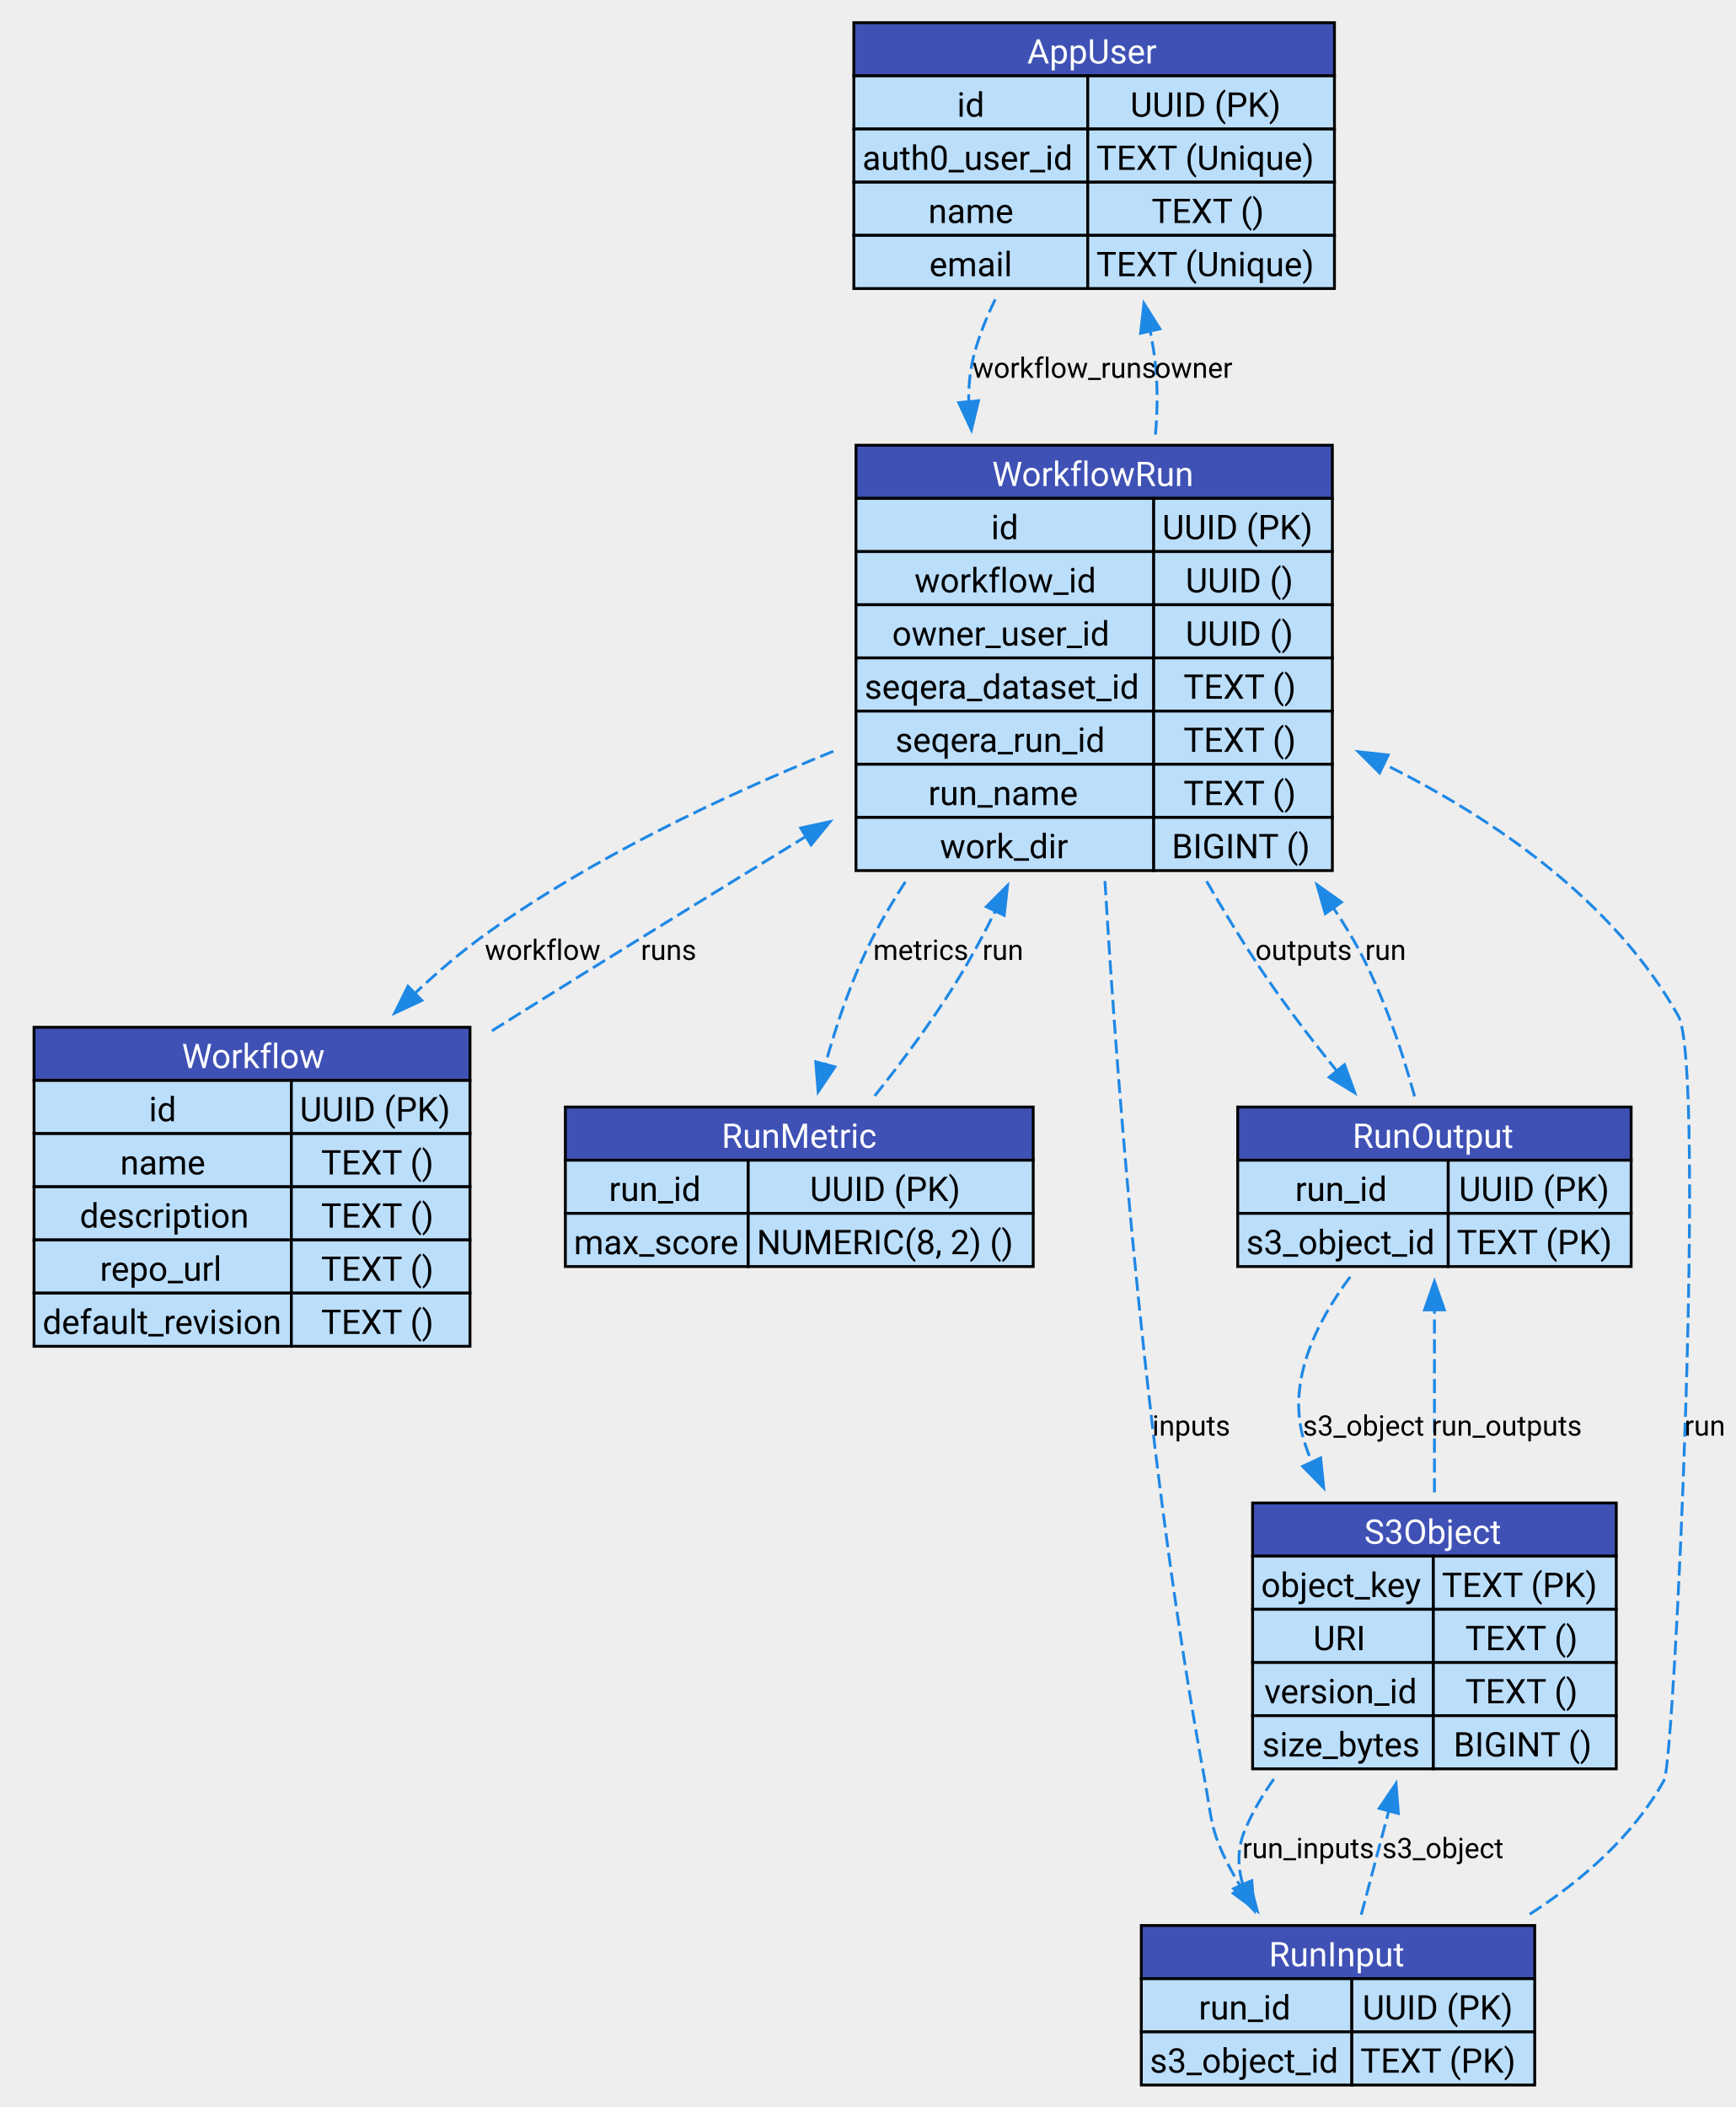
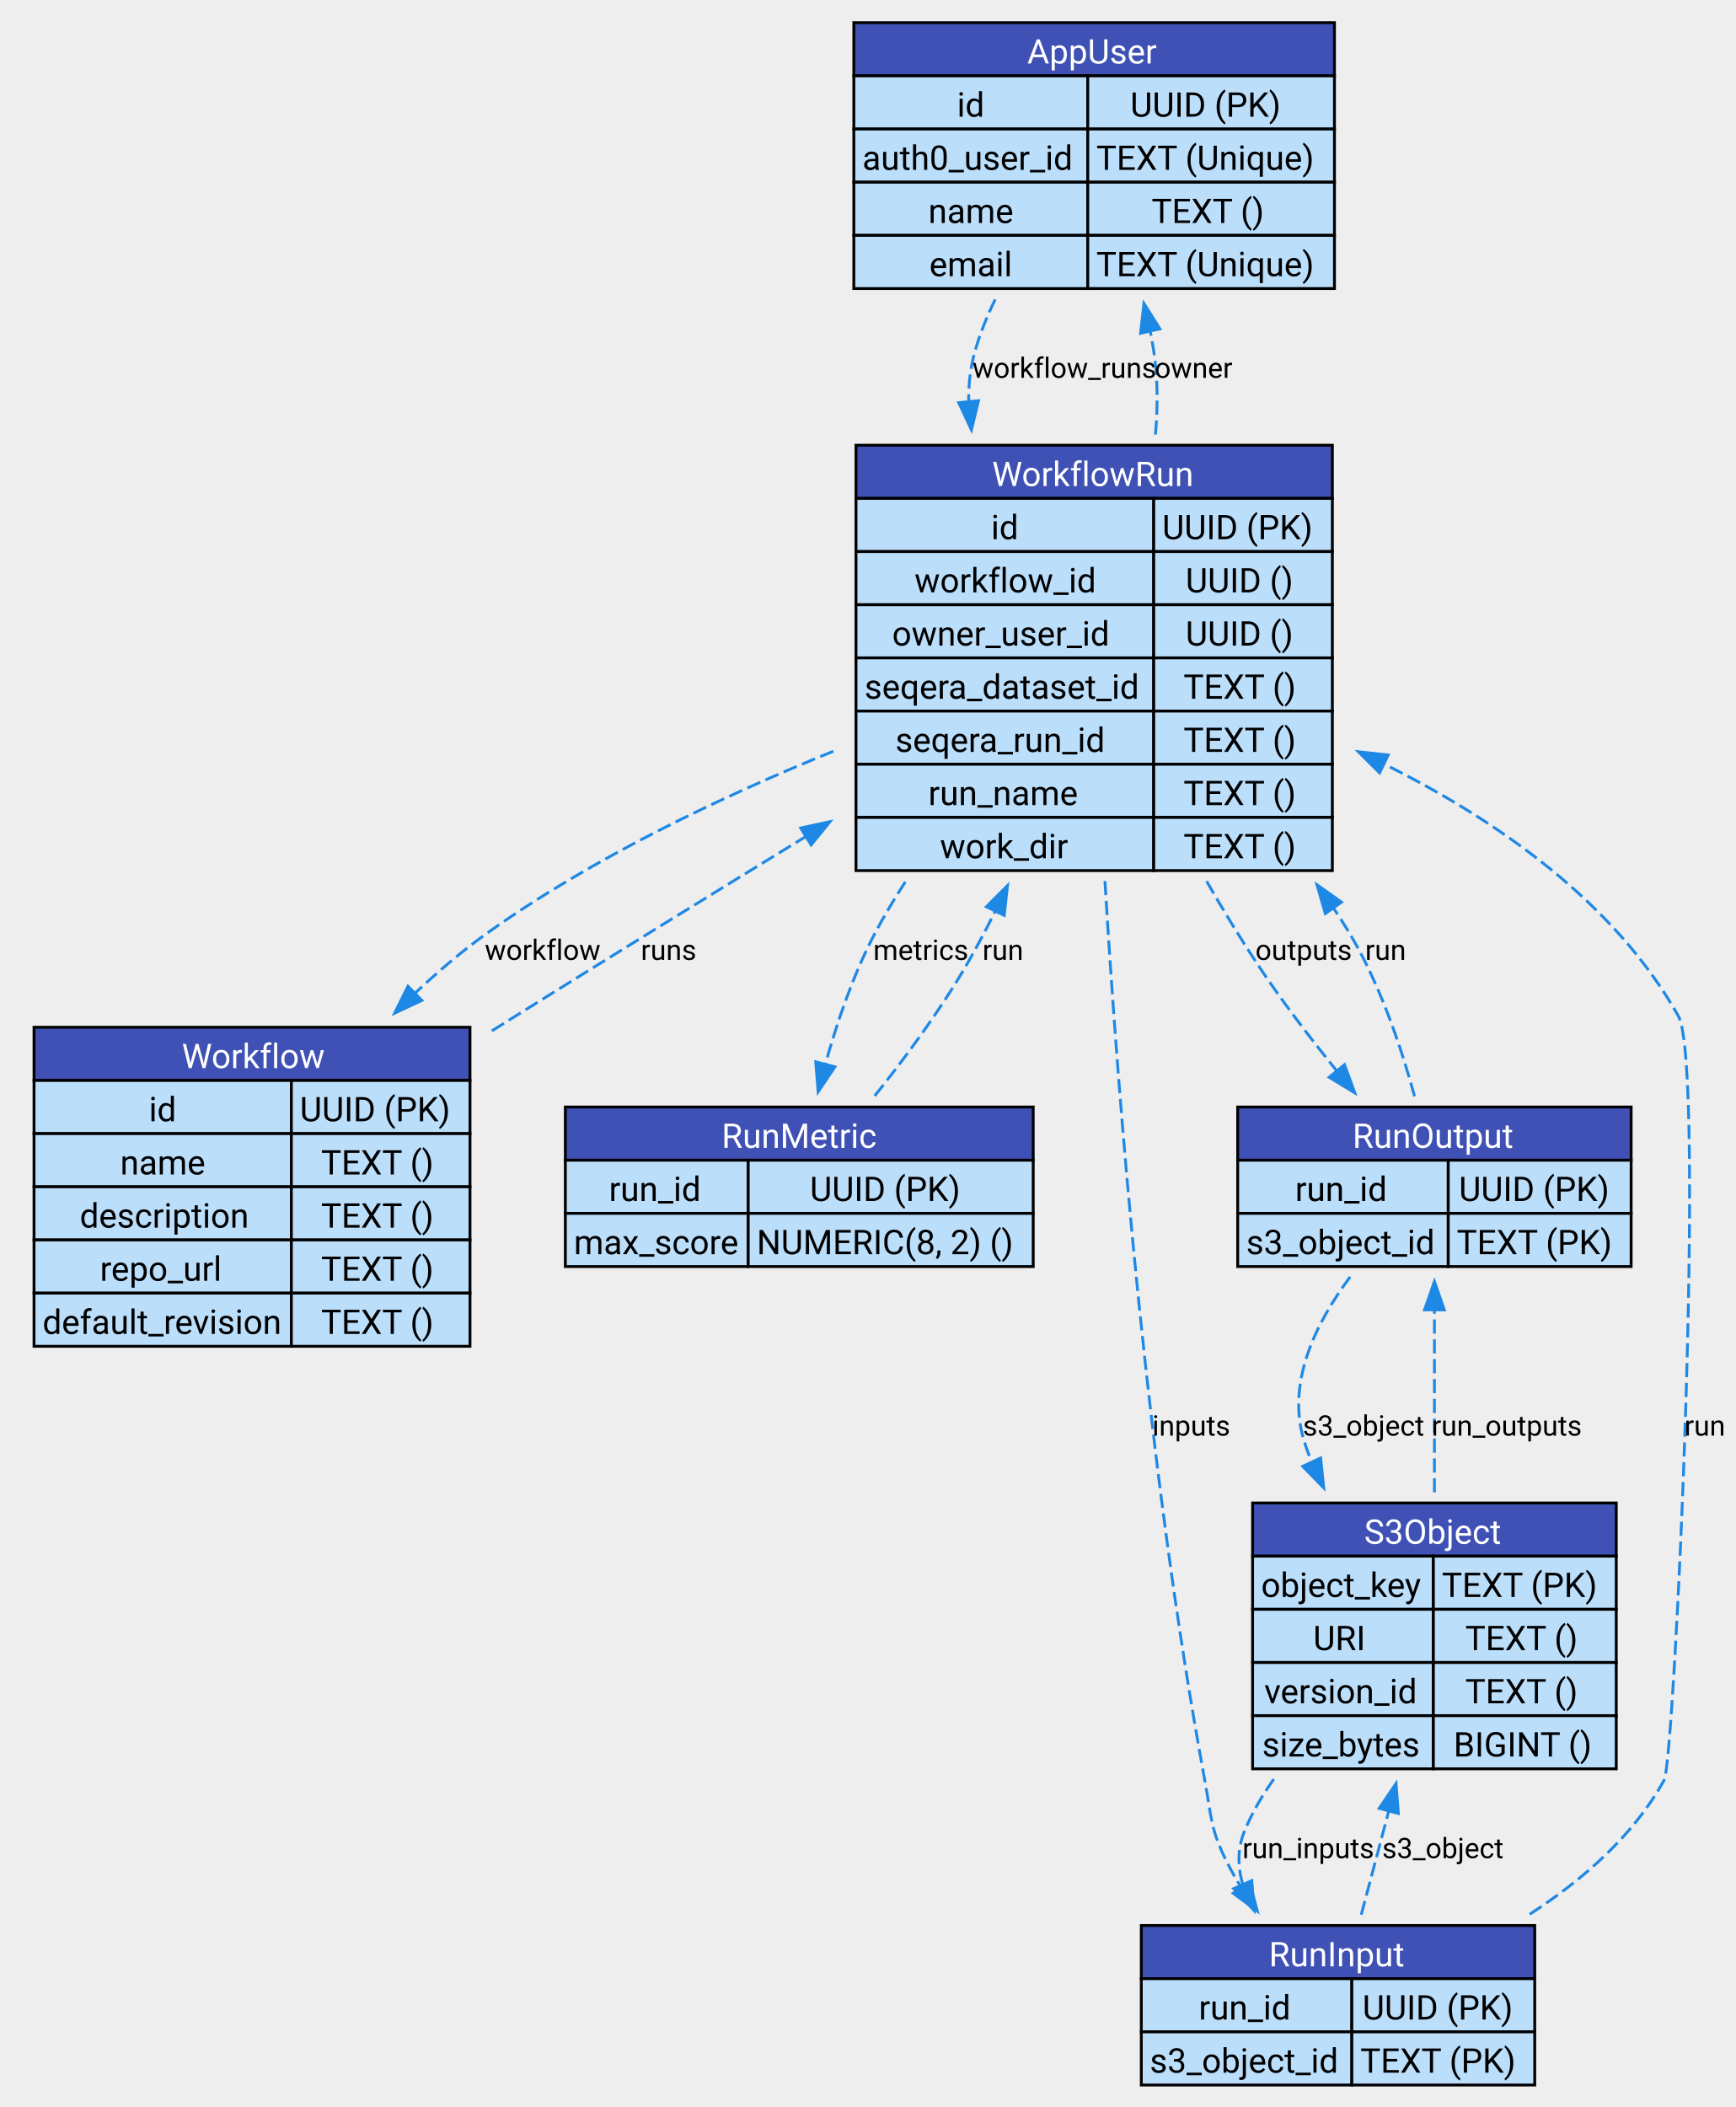
<svg xmlns="http://www.w3.org/2000/svg" xmlns:xlink="http://www.w3.org/1999/xlink" width="612pt" height="743pt" viewBox="0.00 0.00 612.00 743.00">
  <g id="graph0" class="graph" transform="scale(1 1) rotate(0) translate(4 739.25)">
    <polygon fill="#eeeeee" stroke="none" points="-4,4 -4,-739.25 607.99,-739.25 607.99,4 -4,4" />
    <g id="node1" class="node">
      <g id="a_node1">
        <a xlink:href="http://AppUser_details.html" xlink:title="&lt;TABLE&gt;">
          <polygon fill="#3f51b5" stroke="none" points="297.12,-712.5 297.12,-731.25 466.62,-731.25 466.62,-712.5 297.12,-712.5" />
          <polygon fill="none" stroke="black" points="297.12,-712.5 297.12,-731.25 466.62,-731.25 466.62,-712.5 297.12,-712.5" />
          <text xml:space="preserve" text-anchor="start" x="358.25" y="-716.85" font-family="Roboto" font-size="12.00" fill="white">AppUser</text>
          <polygon fill="#bbdefb" stroke="none" points="297.12,-693.75 297.12,-712.5 379.62,-712.5 379.62,-693.75 297.12,-693.75" />
          <polygon fill="none" stroke="black" points="297.12,-693.75 297.12,-712.5 379.62,-712.5 379.62,-693.75 297.12,-693.75" />
          <text xml:space="preserve" text-anchor="start" x="333.5" y="-698.1" font-family="Roboto" font-size="12.00">id</text>
          <polygon fill="#bbdefb" stroke="none" points="379.62,-693.75 379.62,-712.5 466.62,-712.5 466.62,-693.75 379.62,-693.75" />
          <polygon fill="none" stroke="black" points="379.62,-693.75 379.62,-712.5 466.62,-712.5 466.62,-693.75 379.62,-693.75" />
          <text xml:space="preserve" text-anchor="start" x="394.62" y="-698.1" font-family="Roboto" font-size="12.00">UUID (PK)</text>
          <polygon fill="#bbdefb" stroke="none" points="297.12,-675 297.12,-693.75 379.62,-693.75 379.62,-675 297.12,-675" />
          <polygon fill="none" stroke="black" points="297.12,-675 297.12,-693.75 379.62,-693.75 379.62,-675 297.12,-675" />
          <text xml:space="preserve" text-anchor="start" x="300.12" y="-679.35" font-family="Roboto" font-size="12.00">auth0_user_id</text>
          <polygon fill="#bbdefb" stroke="none" points="379.62,-675 379.62,-693.75 466.62,-693.75 466.62,-675 379.62,-675" />
          <polygon fill="none" stroke="black" points="379.62,-675 379.62,-693.75 466.62,-693.75 466.62,-675 379.62,-675" />
          <text xml:space="preserve" text-anchor="start" x="382.62" y="-679.35" font-family="Roboto" font-size="12.00">TEXT (Unique)</text>
          <polygon fill="#bbdefb" stroke="none" points="297.12,-656.25 297.12,-675 379.62,-675 379.62,-656.25 297.12,-656.25" />
          <polygon fill="none" stroke="black" points="297.12,-656.25 297.12,-675 379.62,-675 379.62,-656.25 297.12,-656.25" />
          <text xml:space="preserve" text-anchor="start" x="323.38" y="-660.6" font-family="Roboto" font-size="12.00">name</text>
          <polygon fill="#bbdefb" stroke="none" points="379.62,-656.25 379.62,-675 466.62,-675 466.62,-656.25 379.62,-656.25" />
          <polygon fill="none" stroke="black" points="379.62,-656.25 379.62,-675 466.62,-675 466.62,-656.25 379.62,-656.25" />
          <text xml:space="preserve" text-anchor="start" x="402.12" y="-660.6" font-family="Roboto" font-size="12.00">TEXT ()</text>
          <polygon fill="#bbdefb" stroke="none" points="297.12,-637.5 297.12,-656.25 379.62,-656.25 379.62,-637.5 297.12,-637.5" />
          <polygon fill="none" stroke="black" points="297.12,-637.5 297.12,-656.25 379.62,-656.25 379.62,-637.5 297.12,-637.5" />
          <text xml:space="preserve" text-anchor="start" x="323.75" y="-641.85" font-family="Roboto" font-size="12.00">email</text>
          <polygon fill="#bbdefb" stroke="none" points="379.62,-637.5 379.62,-656.25 466.62,-656.25 466.62,-637.5 379.62,-637.5" />
          <polygon fill="none" stroke="black" points="379.62,-637.5 379.62,-656.25 466.62,-656.25 466.62,-637.5 379.62,-637.5" />
          <text xml:space="preserve" text-anchor="start" x="382.62" y="-641.85" font-family="Roboto" font-size="12.00">TEXT (Unique)</text>
        </a>
      </g>
    </g>
    <g id="node2" class="node">
      <g id="a_node2">
        <a xlink:href="http://WorkflowRun_details.html" xlink:title="&lt;TABLE&gt;">
          <polygon fill="#3f51b5" stroke="none" points="297.88,-563.5 297.88,-582.25 465.88,-582.25 465.88,-563.5 297.88,-563.5" />
          <polygon fill="none" stroke="black" points="297.88,-563.5 297.88,-582.25 465.88,-582.25 465.88,-563.5 297.88,-563.5" />
          <text xml:space="preserve" text-anchor="start" x="345.88" y="-567.85" font-family="Roboto" font-size="12.00" fill="white">WorkflowRun</text>
          <polygon fill="#bbdefb" stroke="none" points="297.88,-544.75 297.88,-563.5 402.88,-563.5 402.88,-544.75 297.88,-544.75" />
          <polygon fill="none" stroke="black" points="297.88,-544.75 297.88,-563.5 402.88,-563.5 402.88,-544.75 297.88,-544.75" />
          <text xml:space="preserve" text-anchor="start" x="345.5" y="-549.1" font-family="Roboto" font-size="12.00">id</text>
          <polygon fill="#bbdefb" stroke="none" points="402.88,-544.75 402.88,-563.5 465.88,-563.5 465.88,-544.75 402.88,-544.75" />
          <polygon fill="none" stroke="black" points="402.88,-544.75 402.88,-563.5 465.88,-563.5 465.88,-544.75 402.88,-544.75" />
          <text xml:space="preserve" text-anchor="start" x="405.88" y="-549.1" font-family="Roboto" font-size="12.00">UUID (PK)</text>
          <polygon fill="#bbdefb" stroke="none" points="297.88,-526 297.88,-544.75 402.88,-544.75 402.88,-526 297.88,-526" />
          <polygon fill="none" stroke="black" points="297.88,-526 297.88,-544.75 402.88,-544.75 402.88,-526 297.88,-526" />
          <text xml:space="preserve" text-anchor="start" x="318.5" y="-530.35" font-family="Roboto" font-size="12.00">workflow_id</text>
          <polygon fill="#bbdefb" stroke="none" points="402.88,-526 402.88,-544.75 465.88,-544.75 465.88,-526 402.88,-526" />
          <polygon fill="none" stroke="black" points="402.88,-526 402.88,-544.75 465.88,-544.75 465.88,-526 402.88,-526" />
          <text xml:space="preserve" text-anchor="start" x="414.12" y="-530.35" font-family="Roboto" font-size="12.00">UUID ()</text>
          <polygon fill="#bbdefb" stroke="none" points="297.88,-507.25 297.88,-526 402.88,-526 402.88,-507.25 297.88,-507.25" />
          <polygon fill="none" stroke="black" points="297.88,-507.25 297.88,-526 402.88,-526 402.88,-507.25 297.88,-507.25" />
          <text xml:space="preserve" text-anchor="start" x="310.62" y="-511.6" font-family="Roboto" font-size="12.00">owner_user_id</text>
          <polygon fill="#bbdefb" stroke="none" points="402.88,-507.25 402.88,-526 465.88,-526 465.88,-507.25 402.88,-507.25" />
          <polygon fill="none" stroke="black" points="402.88,-507.25 402.88,-526 465.88,-526 465.88,-507.25 402.88,-507.25" />
          <text xml:space="preserve" text-anchor="start" x="414.12" y="-511.6" font-family="Roboto" font-size="12.00">UUID ()</text>
          <polygon fill="#bbdefb" stroke="none" points="297.88,-488.5 297.88,-507.25 402.88,-507.25 402.88,-488.5 297.88,-488.5" />
          <polygon fill="none" stroke="black" points="297.88,-488.5 297.88,-507.25 402.88,-507.25 402.88,-488.5 297.88,-488.5" />
          <text xml:space="preserve" text-anchor="start" x="300.88" y="-492.85" font-family="Roboto" font-size="12.00">seqera_dataset_id</text>
          <polygon fill="#bbdefb" stroke="none" points="402.88,-488.5 402.88,-507.25 465.88,-507.25 465.88,-488.5 402.88,-488.5" />
          <polygon fill="none" stroke="black" points="402.88,-488.5 402.88,-507.25 465.88,-507.25 465.88,-488.5 402.88,-488.5" />
          <text xml:space="preserve" text-anchor="start" x="413.38" y="-492.85" font-family="Roboto" font-size="12.00">TEXT ()</text>
          <polygon fill="#bbdefb" stroke="none" points="297.88,-469.75 297.88,-488.5 402.88,-488.5 402.88,-469.75 297.88,-469.75" />
          <polygon fill="none" stroke="black" points="297.88,-469.75 297.88,-488.5 402.88,-488.5 402.88,-469.75 297.88,-469.75" />
          <text xml:space="preserve" text-anchor="start" x="311.75" y="-474.1" font-family="Roboto" font-size="12.00">seqera_run_id</text>
          <polygon fill="#bbdefb" stroke="none" points="402.88,-469.75 402.88,-488.5 465.88,-488.5 465.88,-469.75 402.88,-469.75" />
          <polygon fill="none" stroke="black" points="402.88,-469.75 402.88,-488.5 465.88,-488.5 465.88,-469.75 402.88,-469.75" />
          <text xml:space="preserve" text-anchor="start" x="413.38" y="-474.1" font-family="Roboto" font-size="12.00">TEXT ()</text>
          <polygon fill="#bbdefb" stroke="none" points="297.88,-451 297.88,-469.75 402.88,-469.75 402.88,-451 297.88,-451" />
          <polygon fill="none" stroke="black" points="297.88,-451 297.88,-469.75 402.88,-469.75 402.88,-451 297.88,-451" />
          <text xml:space="preserve" text-anchor="start" x="323.38" y="-455.35" font-family="Roboto" font-size="12.00">run_name</text>
          <polygon fill="#bbdefb" stroke="none" points="402.88,-451 402.88,-469.75 465.88,-469.75 465.88,-451 402.88,-451" />
          <polygon fill="none" stroke="black" points="402.88,-451 402.88,-469.75 465.88,-469.75 465.88,-451 402.88,-451" />
          <text xml:space="preserve" text-anchor="start" x="413.38" y="-455.35" font-family="Roboto" font-size="12.00">TEXT ()</text>
          <polygon fill="#bbdefb" stroke="none" points="297.88,-432.25 297.88,-451 402.88,-451 402.88,-432.25 297.88,-432.25" />
          <polygon fill="none" stroke="black" points="297.88,-432.25 297.88,-451 402.88,-451 402.88,-432.25 297.88,-432.25" />
          <text xml:space="preserve" text-anchor="start" x="327.5" y="-436.6" font-family="Roboto" font-size="12.00">work_dir</text>
          <polygon fill="#bbdefb" stroke="none" points="402.88,-432.25 402.88,-451 465.88,-451 465.88,-432.25 402.88,-432.25" />
          <polygon fill="none" stroke="black" points="402.88,-432.25 402.88,-451 465.88,-451 465.88,-432.25 402.88,-432.25" />
-           <text xml:space="preserve" text-anchor="start" x="409.25" y="-436.6" font-family="Roboto" font-size="12.00">BIGINT ()</text>
+           <text xml:space="preserve" text-anchor="start" x="413.38" y="-436.6" font-family="Roboto" font-size="12.00">TEXT ()</text>
        </a>
      </g>
    </g>
    <g id="edge1" class="edge">
      <g id="a_edge1">
        <a xlink:title="Relation between AppUser and WorkflowRun">
          <path fill="none" stroke="#1e88e5" stroke-dasharray="5,2" d="M346.98,-633.66C344.09,-627.75 341.62,-621.63 339.88,-615.5 338.17,-609.49 337.5,-603.35 337.65,-597.2" />
          <polygon fill="#1e88e5" stroke="#1e88e5" points="341.09,-597.95 338.59,-587.65 334.12,-597.25 341.09,-597.95" />
        </a>
      </g>
      <text xml:space="preserve" text-anchor="middle" x="371.38" y="-606" font-family="Roboto" font-size="10.00">workflow_runs</text>
    </g>
    <g id="edge3" class="edge">
      <g id="a_edge3">
        <a xlink:title="Relation between WorkflowRun and AppUser">
          <path fill="none" stroke="#1e88e5" stroke-dasharray="5,2" d="M403.49,-586.02C404.36,-595.92 404.32,-605.93 402.88,-615.5 402.52,-617.83 402.1,-620.2 401.63,-622.58" />
          <polygon fill="#1e88e5" stroke="#1e88e5" points="398.24,-621.73 399.43,-632.25 405.06,-623.28 398.24,-621.73" />
        </a>
      </g>
      <text xml:space="preserve" text-anchor="middle" x="416.94" y="-606" font-family="Roboto" font-size="10.00">owner</text>
    </g>
    <g id="node3" class="node">
      <g id="a_node3">
        <a xlink:href="http://Workflow_details.html" xlink:title="&lt;TABLE&gt;">
          <polygon fill="#3f51b5" stroke="none" points="8,-358.25 8,-377 161.75,-377 161.75,-358.25 8,-358.25" />
          <polygon fill="none" stroke="black" points="8,-358.25 8,-377 161.75,-377 161.75,-358.25 8,-358.25" />
          <text xml:space="preserve" text-anchor="start" x="60.12" y="-362.6" font-family="Roboto" font-size="12.00" fill="white">Workflow</text>
          <polygon fill="#bbdefb" stroke="none" points="8,-339.5 8,-358.25 98.75,-358.25 98.75,-339.5 8,-339.5" />
          <polygon fill="none" stroke="black" points="8,-339.5 8,-358.25 98.75,-358.25 98.75,-339.5 8,-339.5" />
          <text xml:space="preserve" text-anchor="start" x="48.5" y="-343.85" font-family="Roboto" font-size="12.00">id</text>
          <polygon fill="#bbdefb" stroke="none" points="98.75,-339.5 98.75,-358.25 161.75,-358.25 161.75,-339.5 98.75,-339.5" />
          <polygon fill="none" stroke="black" points="98.75,-339.5 98.75,-358.25 161.75,-358.25 161.75,-339.5 98.75,-339.5" />
          <text xml:space="preserve" text-anchor="start" x="101.75" y="-343.85" font-family="Roboto" font-size="12.00">UUID (PK)</text>
          <polygon fill="#bbdefb" stroke="none" points="8,-320.75 8,-339.5 98.75,-339.5 98.75,-320.75 8,-320.75" />
          <polygon fill="none" stroke="black" points="8,-320.75 8,-339.5 98.75,-339.5 98.75,-320.75 8,-320.75" />
          <text xml:space="preserve" text-anchor="start" x="38.38" y="-325.1" font-family="Roboto" font-size="12.00">name</text>
          <polygon fill="#bbdefb" stroke="none" points="98.75,-320.75 98.75,-339.5 161.75,-339.5 161.75,-320.75 98.75,-320.75" />
          <polygon fill="none" stroke="black" points="98.75,-320.75 98.75,-339.5 161.75,-339.5 161.75,-320.75 98.75,-320.75" />
          <text xml:space="preserve" text-anchor="start" x="109.25" y="-325.1" font-family="Roboto" font-size="12.00">TEXT ()</text>
          <polygon fill="#bbdefb" stroke="none" points="8,-302 8,-320.75 98.75,-320.75 98.75,-302 8,-302" />
          <polygon fill="none" stroke="black" points="8,-302 8,-320.75 98.75,-320.75 98.75,-302 8,-302" />
          <text xml:space="preserve" text-anchor="start" x="24.12" y="-306.35" font-family="Roboto" font-size="12.00">description</text>
          <polygon fill="#bbdefb" stroke="none" points="98.75,-302 98.75,-320.75 161.75,-320.75 161.75,-302 98.75,-302" />
          <polygon fill="none" stroke="black" points="98.75,-302 98.75,-320.75 161.75,-320.75 161.75,-302 98.75,-302" />
          <text xml:space="preserve" text-anchor="start" x="109.25" y="-306.35" font-family="Roboto" font-size="12.00">TEXT ()</text>
          <polygon fill="#bbdefb" stroke="none" points="8,-283.25 8,-302 98.75,-302 98.75,-283.25 8,-283.25" />
          <polygon fill="none" stroke="black" points="8,-283.25 8,-302 98.75,-302 98.75,-283.25 8,-283.25" />
          <text xml:space="preserve" text-anchor="start" x="31.25" y="-287.6" font-family="Roboto" font-size="12.00">repo_url</text>
          <polygon fill="#bbdefb" stroke="none" points="98.75,-283.25 98.75,-302 161.75,-302 161.75,-283.25 98.75,-283.25" />
          <polygon fill="none" stroke="black" points="98.75,-283.25 98.75,-302 161.75,-302 161.75,-283.25 98.75,-283.25" />
          <text xml:space="preserve" text-anchor="start" x="109.25" y="-287.6" font-family="Roboto" font-size="12.00">TEXT ()</text>
          <polygon fill="#bbdefb" stroke="none" points="8,-264.5 8,-283.25 98.75,-283.25 98.75,-264.5 8,-264.5" />
          <polygon fill="none" stroke="black" points="8,-264.5 8,-283.25 98.75,-283.25 98.75,-264.5 8,-264.5" />
          <text xml:space="preserve" text-anchor="start" x="11" y="-268.85" font-family="Roboto" font-size="12.00">default_revision</text>
          <polygon fill="#bbdefb" stroke="none" points="98.75,-264.5 98.75,-283.25 161.75,-283.25 161.75,-264.5 98.75,-264.5" />
          <polygon fill="none" stroke="black" points="98.75,-264.5 98.75,-283.25 161.75,-283.25 161.75,-264.5 98.75,-264.5" />
          <text xml:space="preserve" text-anchor="start" x="109.25" y="-268.85" font-family="Roboto" font-size="12.00">TEXT ()</text>
        </a>
      </g>
    </g>
    <g id="edge4" class="edge">
      <g id="a_edge4">
        <a xlink:title="Relation between WorkflowRun and Workflow">
          <path fill="none" stroke="#1e88e5" stroke-dasharray="5,2" d="M289.9,-474.33C250.4,-458.32 204.92,-436.67 167.88,-410.25 159,-403.92 150.32,-396.53 142.12,-388.77" />
          <polygon fill="#1e88e5" stroke="#1e88e5" points="144.77,-386.47 135.18,-381.98 139.88,-391.47 144.77,-386.47" />
        </a>
      </g>
      <text xml:space="preserve" text-anchor="middle" x="187.38" y="-400.75" font-family="Roboto" font-size="10.00">workflow</text>
    </g>
    <g id="node4" class="node">
      <g id="a_node4">
        <a xlink:href="http://RunMetric_details.html" xlink:title="&lt;TABLE&gt;">
          <polygon fill="#3f51b5" stroke="none" points="195.38,-330.12 195.38,-348.88 360.38,-348.88 360.38,-330.12 195.38,-330.12" />
          <polygon fill="none" stroke="black" points="195.38,-330.12 195.38,-348.88 360.38,-348.88 360.38,-330.12 195.38,-330.12" />
          <text xml:space="preserve" text-anchor="start" x="250.5" y="-334.48" font-family="Roboto" font-size="12.00" fill="white">RunMetric</text>
          <polygon fill="#bbdefb" stroke="none" points="195.38,-311.38 195.38,-330.12 259.88,-330.12 259.88,-311.38 195.38,-311.38" />
          <polygon fill="none" stroke="black" points="195.38,-311.38 195.38,-330.12 259.88,-330.12 259.88,-311.38 195.38,-311.38" />
          <text xml:space="preserve" text-anchor="start" x="210.75" y="-315.73" font-family="Roboto" font-size="12.00">run_id</text>
          <polygon fill="#bbdefb" stroke="none" points="259.88,-311.38 259.88,-330.12 360.38,-330.12 360.38,-311.38 259.88,-311.38" />
          <polygon fill="none" stroke="black" points="259.88,-311.38 259.88,-330.12 360.38,-330.12 360.38,-311.38 259.88,-311.38" />
          <text xml:space="preserve" text-anchor="start" x="281.62" y="-315.73" font-family="Roboto" font-size="12.00">UUID (PK)</text>
          <polygon fill="#bbdefb" stroke="none" points="195.38,-292.62 195.38,-311.38 259.88,-311.38 259.88,-292.62 195.38,-292.62" />
          <polygon fill="none" stroke="black" points="195.38,-292.62 195.38,-311.38 259.88,-311.38 259.88,-292.62 195.38,-292.62" />
          <text xml:space="preserve" text-anchor="start" x="198.38" y="-296.98" font-family="Roboto" font-size="12.00">max_score</text>
          <polygon fill="#bbdefb" stroke="none" points="259.88,-292.62 259.88,-311.38 360.38,-311.38 360.38,-292.62 259.88,-292.62" />
          <polygon fill="none" stroke="black" points="259.88,-292.62 259.88,-311.38 360.38,-311.38 360.38,-292.62 259.88,-292.62" />
          <text xml:space="preserve" text-anchor="start" x="262.88" y="-296.98" font-family="Roboto" font-size="12.00">NUMERIC(8, 2) ()</text>
        </a>
      </g>
    </g>
    <g id="edge5" class="edge">
      <g id="a_edge5">
        <a xlink:title="Relation between WorkflowRun and RunMetric">
          <path fill="none" stroke="#1e88e5" stroke-dasharray="5,2" d="M315.28,-428.28C311.42,-422.35 307.82,-416.3 304.62,-410.25 296.97,-395.74 291.16,-378.71 286.95,-363.49" />
          <polygon fill="#1e88e5" stroke="#1e88e5" points="290.45,-363.04 284.54,-354.25 283.68,-364.81 290.45,-363.04" />
        </a>
      </g>
      <text xml:space="preserve" text-anchor="middle" x="320.75" y="-400.75" font-family="Roboto" font-size="10.00">metrics</text>
    </g>
    <g id="node5" class="node">
      <g id="a_node5">
        <a xlink:href="http://RunInput_details.html" xlink:title="&lt;TABLE&gt;">
          <polygon fill="#3f51b5" stroke="none" points="398.5,-41.5 398.5,-60.25 537.25,-60.25 537.25,-41.5 398.5,-41.5" />
          <polygon fill="none" stroke="black" points="398.5,-41.5 398.5,-60.25 537.25,-60.25 537.25,-41.5 398.5,-41.5" />
          <text xml:space="preserve" text-anchor="start" x="443.5" y="-45.85" font-family="Roboto" font-size="12.00" fill="white">RunInput</text>
          <polygon fill="#bbdefb" stroke="none" points="398.5,-22.75 398.5,-41.5 472.75,-41.5 472.75,-22.75 398.5,-22.75" />
          <polygon fill="none" stroke="black" points="398.5,-22.75 398.5,-41.5 472.75,-41.5 472.75,-22.75 398.5,-22.75" />
          <text xml:space="preserve" text-anchor="start" x="418.75" y="-27.1" font-family="Roboto" font-size="12.00">run_id</text>
          <polygon fill="#bbdefb" stroke="none" points="472.75,-22.75 472.75,-41.5 537.25,-41.5 537.25,-22.75 472.75,-22.75" />
          <polygon fill="none" stroke="black" points="472.75,-22.75 472.75,-41.5 537.25,-41.5 537.25,-22.75 472.75,-22.75" />
          <text xml:space="preserve" text-anchor="start" x="476.5" y="-27.1" font-family="Roboto" font-size="12.00">UUID (PK)</text>
          <polygon fill="#bbdefb" stroke="none" points="398.5,-4 398.5,-22.75 472.75,-22.75 472.75,-4 398.5,-4" />
          <polygon fill="none" stroke="black" points="398.5,-4 398.5,-22.75 472.75,-22.75 472.75,-4 398.5,-4" />
          <text xml:space="preserve" text-anchor="start" x="401.5" y="-8.35" font-family="Roboto" font-size="12.00">s3_object_id</text>
          <polygon fill="#bbdefb" stroke="none" points="472.75,-4 472.75,-22.75 537.25,-22.75 537.25,-4 472.75,-4" />
          <polygon fill="none" stroke="black" points="472.75,-4 472.75,-22.75 537.25,-22.75 537.25,-4 472.75,-4" />
          <text xml:space="preserve" text-anchor="start" x="475.75" y="-8.35" font-family="Roboto" font-size="12.00">TEXT (PK)</text>
        </a>
      </g>
    </g>
    <g id="edge6" class="edge">
      <g id="a_edge6">
        <a xlink:title="Relation between WorkflowRun and RunInput">
          <path fill="none" stroke="#1e88e5" stroke-dasharray="5,2" d="M385.68,-428.56C390.5,-348.55 400.73,-220.53 420.88,-111.5 423.32,-98.25 422.78,-94.27 428.88,-82.25 430.35,-79.34 432.02,-76.43 433.81,-73.57" />
          <polygon fill="#1e88e5" stroke="#1e88e5" points="436.68,-75.57 439.43,-65.33 430.9,-71.62 436.68,-75.57" />
        </a>
      </g>
      <text xml:space="preserve" text-anchor="middle" x="416.1" y="-233" font-family="Roboto" font-size="10.00">inputs</text>
    </g>
    <g id="node6" class="node">
      <g id="a_node6">
        <a xlink:href="http://RunOutput_details.html" xlink:title="&lt;TABLE&gt;">
          <polygon fill="#3f51b5" stroke="none" points="432.5,-330.12 432.5,-348.88 571.25,-348.88 571.25,-330.12 432.5,-330.12" />
          <polygon fill="none" stroke="black" points="432.5,-330.12 432.5,-348.88 571.25,-348.88 571.25,-330.12 432.5,-330.12" />
          <text xml:space="preserve" text-anchor="start" x="473" y="-334.48" font-family="Roboto" font-size="12.00" fill="white">RunOutput</text>
          <polygon fill="#bbdefb" stroke="none" points="432.5,-311.38 432.5,-330.12 506.75,-330.12 506.75,-311.38 432.5,-311.38" />
          <polygon fill="none" stroke="black" points="432.5,-311.38 432.5,-330.12 506.75,-330.12 506.75,-311.38 432.5,-311.38" />
          <text xml:space="preserve" text-anchor="start" x="452.75" y="-315.73" font-family="Roboto" font-size="12.00">run_id</text>
          <polygon fill="#bbdefb" stroke="none" points="506.75,-311.38 506.75,-330.12 571.25,-330.12 571.25,-311.38 506.75,-311.38" />
          <polygon fill="none" stroke="black" points="506.75,-311.38 506.75,-330.12 571.25,-330.12 571.25,-311.38 506.75,-311.38" />
          <text xml:space="preserve" text-anchor="start" x="510.5" y="-315.73" font-family="Roboto" font-size="12.00">UUID (PK)</text>
          <polygon fill="#bbdefb" stroke="none" points="432.5,-292.62 432.5,-311.38 506.75,-311.38 506.75,-292.62 432.5,-292.62" />
          <polygon fill="none" stroke="black" points="432.5,-292.62 432.5,-311.38 506.75,-311.38 506.75,-292.62 432.5,-292.62" />
          <text xml:space="preserve" text-anchor="start" x="435.5" y="-296.98" font-family="Roboto" font-size="12.00">s3_object_id</text>
          <polygon fill="#bbdefb" stroke="none" points="506.75,-292.62 506.75,-311.38 571.25,-311.38 571.25,-292.62 506.75,-292.62" />
          <polygon fill="none" stroke="black" points="506.75,-292.62 506.75,-311.38 571.25,-311.38 571.25,-292.62 506.75,-292.62" />
          <text xml:space="preserve" text-anchor="start" x="509.75" y="-296.98" font-family="Roboto" font-size="12.00">TEXT (PK)</text>
        </a>
      </g>
    </g>
    <g id="edge7" class="edge">
      <g id="a_edge7">
        <a xlink:title="Relation between WorkflowRun and RunOutput">
          <path fill="none" stroke="#1e88e5" stroke-dasharray="5,2" d="M421.53,-428.5C427.32,-418.41 433.43,-408.34 439.62,-399 448.05,-386.31 458.09,-373.16 467.61,-361.4" />
          <polygon fill="#1e88e5" stroke="#1e88e5" points="470.16,-363.81 473.8,-353.86 464.75,-359.37 470.16,-363.81" />
        </a>
      </g>
      <text xml:space="preserve" text-anchor="middle" x="455.75" y="-400.75" font-family="Roboto" font-size="10.00">outputs</text>
    </g>
    <g id="edge2" class="edge">
      <g id="a_edge2">
        <a xlink:title="Relation between Workflow and WorkflowRun">
          <path fill="none" stroke="#1e88e5" stroke-dasharray="5,2" d="M169.48,-375.74C172.31,-377.52 175.12,-379.27 177.88,-381 211.15,-401.81 247.63,-424.31 280.43,-444.42" />
          <polygon fill="#1e88e5" stroke="#1e88e5" points="278.38,-447.27 288.73,-449.51 282.04,-441.3 278.38,-447.27" />
        </a>
      </g>
      <text xml:space="preserve" text-anchor="middle" x="231.8" y="-400.75" font-family="Roboto" font-size="10.00">runs</text>
    </g>
    <g id="edge14" class="edge">
      <g id="a_edge14">
        <a xlink:title="Relation between RunMetric and WorkflowRun">
          <path fill="none" stroke="#1e88e5" stroke-dasharray="5,2" d="M304.48,-352.79C315.37,-366.41 327.57,-382.93 336.88,-399 340.39,-405.08 343.79,-411.48 347.02,-418.02" />
          <polygon fill="#1e88e5" stroke="#1e88e5" points="343.85,-419.49 351.32,-426.99 350.16,-416.46 343.85,-419.49" />
        </a>
      </g>
      <text xml:space="preserve" text-anchor="middle" x="349.7" y="-400.75" font-family="Roboto" font-size="10.00">run</text>
    </g>
    <g id="edge10" class="edge">
      <g id="a_edge10">
        <a xlink:title="Relation between RunInput and WorkflowRun">
          <path fill="none" stroke="#1e88e5" stroke-dasharray="5,2" d="M535.5,-64.24C554.1,-76.26 572.1,-91.92 582.88,-111.5 586.63,-118.33 597.75,-363.43 587.88,-381 565.23,-421.27 523.81,-450.1 484.02,-469.87" />
          <polygon fill="#1e88e5" stroke="#1e88e5" points="482.54,-466.7 475.04,-474.17 485.57,-473.01 482.54,-466.7" />
        </a>
      </g>
      <text xml:space="preserve" text-anchor="middle" x="597.24" y="-233" font-family="Roboto" font-size="10.00">run</text>
    </g>
    <g id="node7" class="node">
      <g id="a_node7">
        <a xlink:href="http://S3Object_details.html" xlink:title="&lt;TABLE&gt;">
          <polygon fill="#3f51b5" stroke="none" points="437.75,-190.5 437.75,-209.25 566,-209.25 566,-190.5 437.75,-190.5" />
          <polygon fill="none" stroke="black" points="437.75,-190.5 437.75,-209.25 566,-209.25 566,-190.5 437.75,-190.5" />
          <text xml:space="preserve" text-anchor="start" x="477.12" y="-194.85" font-family="Roboto" font-size="12.00" fill="white">S3Object</text>
          <polygon fill="#bbdefb" stroke="none" points="437.75,-171.75 437.75,-190.5 501.5,-190.5 501.5,-171.75 437.75,-171.75" />
          <polygon fill="none" stroke="black" points="437.75,-171.75 437.75,-190.5 501.5,-190.5 501.5,-171.75 437.75,-171.75" />
          <text xml:space="preserve" text-anchor="start" x="440.75" y="-176.1" font-family="Roboto" font-size="12.00">object_key</text>
          <polygon fill="#bbdefb" stroke="none" points="501.5,-171.75 501.5,-190.5 566,-190.5 566,-171.75 501.5,-171.75" />
          <polygon fill="none" stroke="black" points="501.5,-171.75 501.5,-190.5 566,-190.5 566,-171.75 501.5,-171.75" />
          <text xml:space="preserve" text-anchor="start" x="504.5" y="-176.1" font-family="Roboto" font-size="12.00">TEXT (PK)</text>
          <polygon fill="#bbdefb" stroke="none" points="437.75,-153 437.75,-171.75 501.5,-171.75 501.5,-153 437.75,-153" />
          <polygon fill="none" stroke="black" points="437.75,-153 437.75,-171.75 501.5,-171.75 501.5,-153 437.75,-153" />
          <text xml:space="preserve" text-anchor="start" x="459.12" y="-157.35" font-family="Roboto" font-size="12.00">URI</text>
          <polygon fill="#bbdefb" stroke="none" points="501.5,-153 501.5,-171.75 566,-171.75 566,-153 501.5,-153" />
          <polygon fill="none" stroke="black" points="501.5,-153 501.5,-171.75 566,-171.75 566,-153 501.5,-153" />
          <text xml:space="preserve" text-anchor="start" x="512.75" y="-157.35" font-family="Roboto" font-size="12.00">TEXT ()</text>
          <polygon fill="#bbdefb" stroke="none" points="437.75,-134.25 437.75,-153 501.5,-153 501.5,-134.25 437.75,-134.25" />
          <polygon fill="none" stroke="black" points="437.75,-134.25 437.75,-153 501.5,-153 501.5,-134.25 437.75,-134.25" />
          <text xml:space="preserve" text-anchor="start" x="441.88" y="-138.6" font-family="Roboto" font-size="12.00">version_id</text>
          <polygon fill="#bbdefb" stroke="none" points="501.5,-134.25 501.5,-153 566,-153 566,-134.25 501.5,-134.25" />
          <polygon fill="none" stroke="black" points="501.5,-134.25 501.5,-153 566,-153 566,-134.25 501.5,-134.25" />
          <text xml:space="preserve" text-anchor="start" x="512.75" y="-138.6" font-family="Roboto" font-size="12.00">TEXT ()</text>
          <polygon fill="#bbdefb" stroke="none" points="437.75,-115.5 437.75,-134.25 501.5,-134.25 501.5,-115.5 437.75,-115.5" />
          <polygon fill="none" stroke="black" points="437.75,-115.5 437.75,-134.25 501.5,-134.25 501.5,-115.5 437.75,-115.5" />
          <text xml:space="preserve" text-anchor="start" x="441.12" y="-119.85" font-family="Roboto" font-size="12.00">size_bytes</text>
          <polygon fill="#bbdefb" stroke="none" points="501.5,-115.5 501.5,-134.25 566,-134.25 566,-115.5 501.5,-115.5" />
          <polygon fill="none" stroke="black" points="501.5,-115.5 501.5,-134.25 566,-134.25 566,-115.5 501.5,-115.5" />
          <text xml:space="preserve" text-anchor="start" x="508.62" y="-119.85" font-family="Roboto" font-size="12.00">BIGINT ()</text>
        </a>
      </g>
    </g>
    <g id="edge11" class="edge">
      <g id="a_edge11">
        <a xlink:title="Relation between RunInput and S3Object">
          <path fill="none" stroke="#1e88e5" stroke-dasharray="5,2" d="M476.07,-64.05C479.01,-75.12 482.43,-88.01 485.79,-100.72" />
          <polygon fill="#1e88e5" stroke="#1e88e5" points="482.4,-101.56 488.34,-110.33 489.16,-99.76 482.4,-101.56" />
        </a>
      </g>
      <text xml:space="preserve" text-anchor="middle" x="504.86" y="-84" font-family="Roboto" font-size="10.00">s3_object</text>
    </g>
    <g id="edge12" class="edge">
      <g id="a_edge12">
        <a xlink:title="Relation between RunOutput and WorkflowRun">
          <path fill="none" stroke="#1e88e5" stroke-dasharray="5,2" d="M494.88,-352.64C490.05,-370.31 482.55,-392.44 471.88,-410.25 470.08,-413.24 468.18,-416.21 466.2,-419.16" />
          <polygon fill="#1e88e5" stroke="#1e88e5" points="463.39,-417.08 460.46,-427.26 469.1,-421.12 463.39,-417.08" />
        </a>
      </g>
      <text xml:space="preserve" text-anchor="middle" x="484.65" y="-400.75" font-family="Roboto" font-size="10.00">run</text>
    </g>
    <g id="edge13" class="edge">
      <g id="a_edge13">
        <a xlink:title="Relation between RunOutput and S3Object">
          <path fill="none" stroke="#1e88e5" stroke-dasharray="5,2" d="M472.16,-288.99C459.83,-272.49 449.68,-251.45 455.88,-231.25 456.67,-228.67 457.6,-226.09 458.64,-223.54" />
          <polygon fill="#1e88e5" stroke="#1e88e5" points="461.76,-225.13 462.83,-214.59 455.42,-222.16 461.76,-225.13" />
        </a>
      </g>
      <text xml:space="preserve" text-anchor="middle" x="476.88" y="-233" font-family="Roboto" font-size="10.00">s3_object</text>
    </g>
    <g id="edge8" class="edge">
      <g id="a_edge8">
        <a xlink:title="Relation between S3Object and RunInput">
          <path fill="none" stroke="#1e88e5" stroke-dasharray="5,2" d="M445.23,-111.87C441.09,-106.08 437.52,-99.93 434.88,-93.5 432.29,-87.2 432.49,-80.71 434.37,-74.43" />
          <polygon fill="#1e88e5" stroke="#1e88e5" points="437.47,-76.07 438.3,-65.51 431.07,-73.25 437.47,-76.07" />
        </a>
      </g>
      <text xml:space="preserve" text-anchor="middle" x="457.38" y="-84" font-family="Roboto" font-size="10.00">run_inputs</text>
    </g>
    <g id="edge9" class="edge">
      <g id="a_edge9">
        <a xlink:title="Relation between S3Object and RunOutput">
          <path fill="none" stroke="#1e88e5" stroke-dasharray="5,2" d="M501.88,-212.98C501.88,-233.68 501.88,-257.49 501.88,-277.36" />
          <polygon fill="#1e88e5" stroke="#1e88e5" points="498.38,-277.34 501.88,-287.34 505.38,-277.34 498.38,-277.34" />
        </a>
      </g>
      <text xml:space="preserve" text-anchor="middle" x="527.38" y="-233" font-family="Roboto" font-size="10.00">run_outputs</text>
    </g>
  </g>
</svg>
